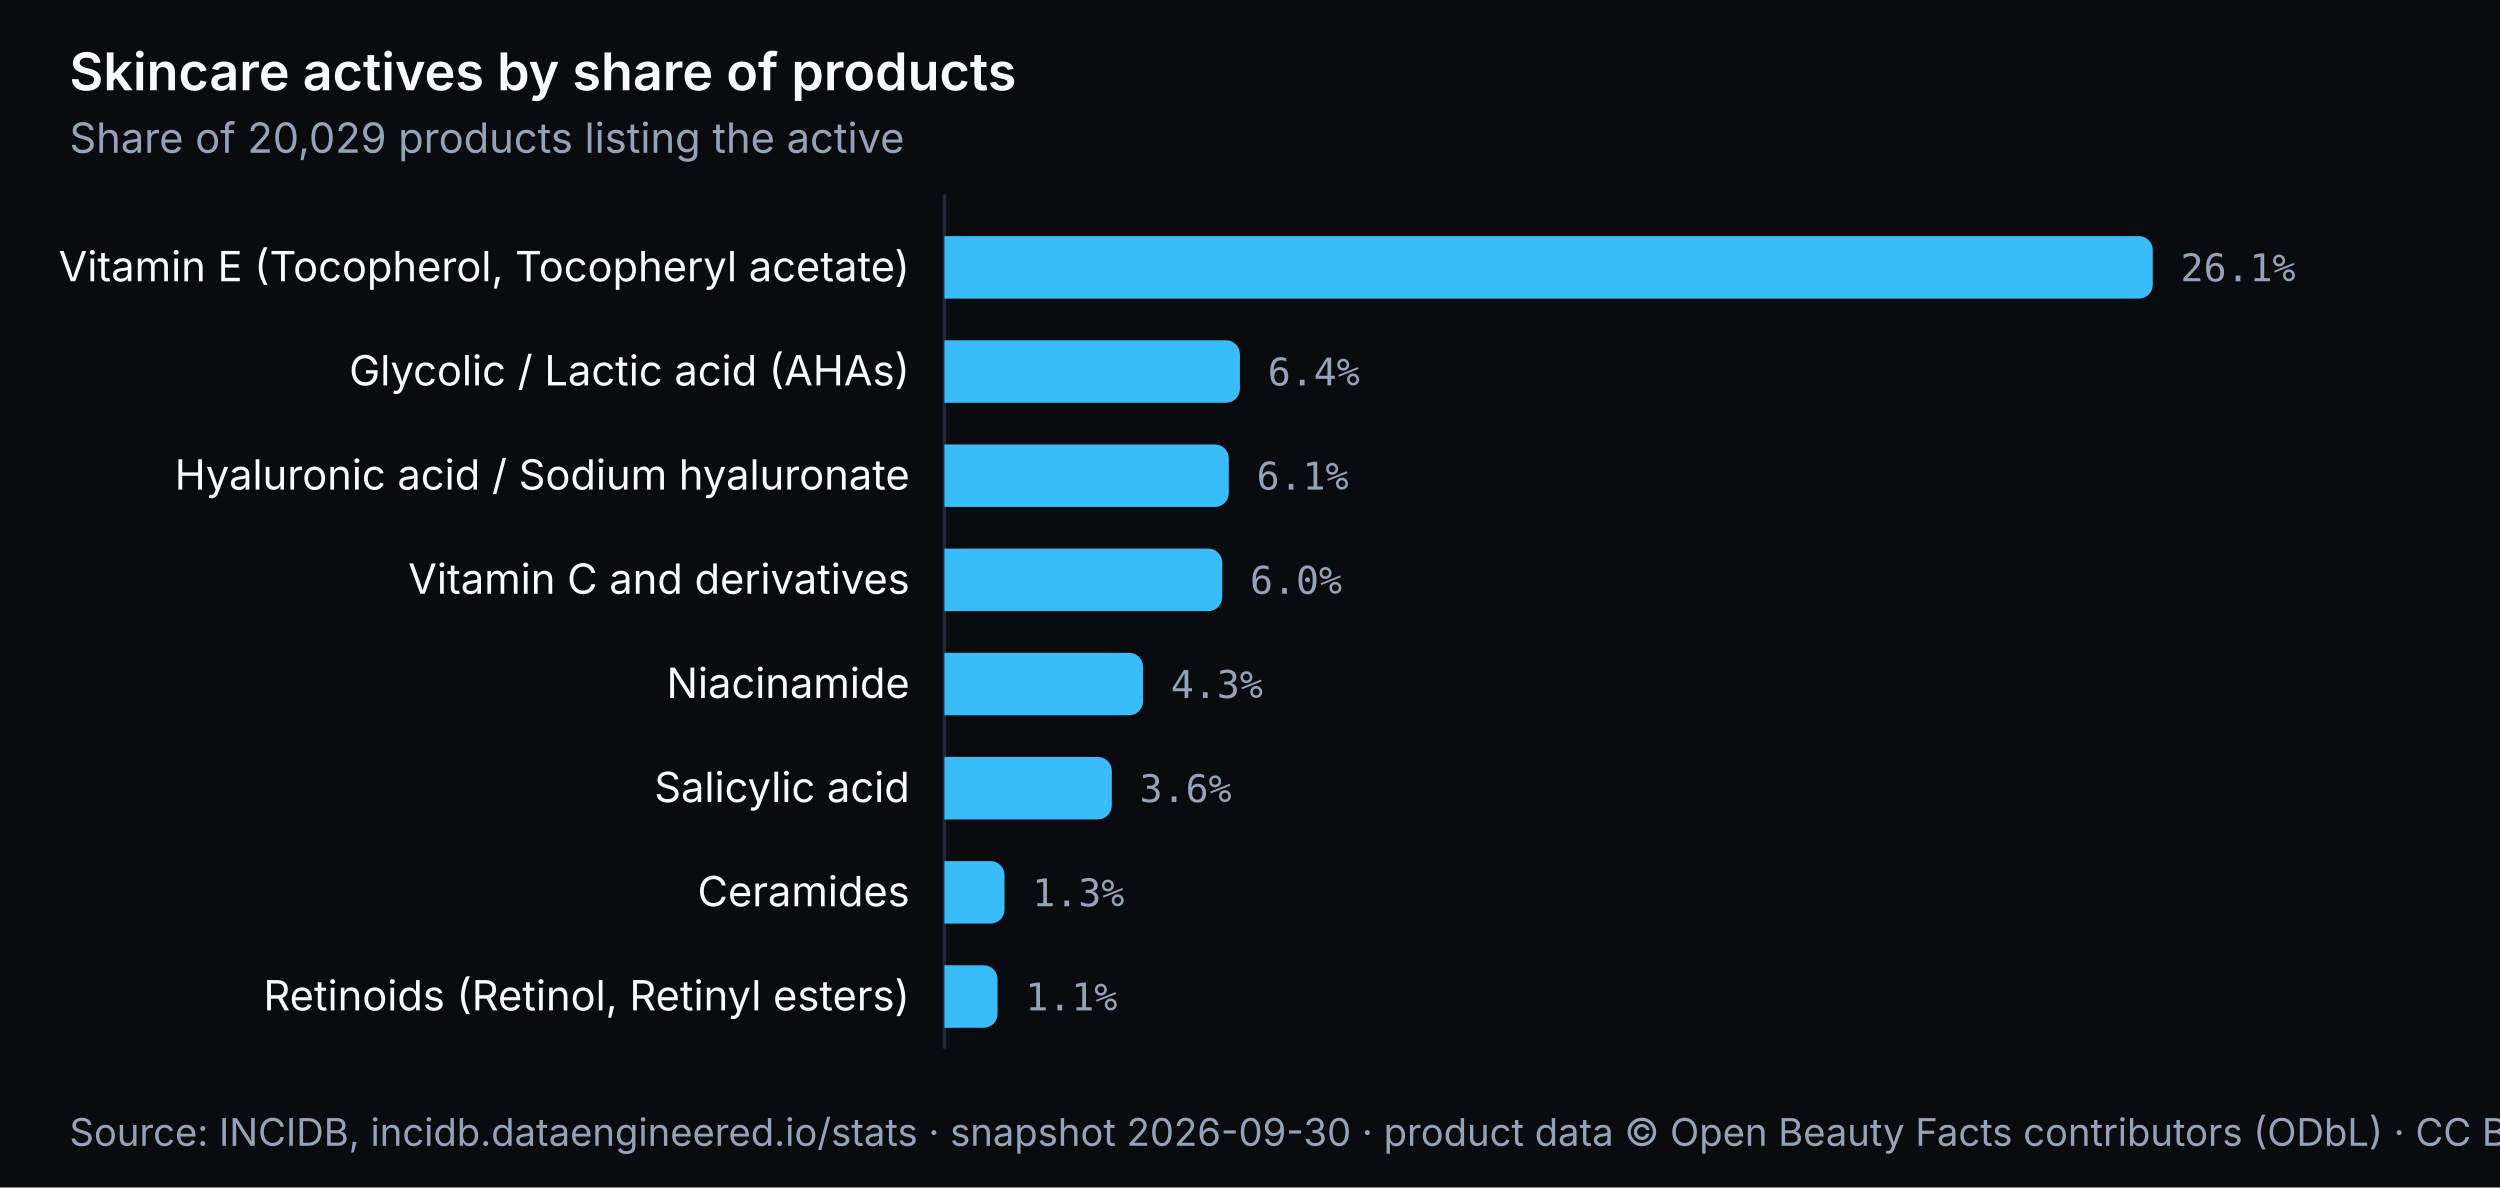
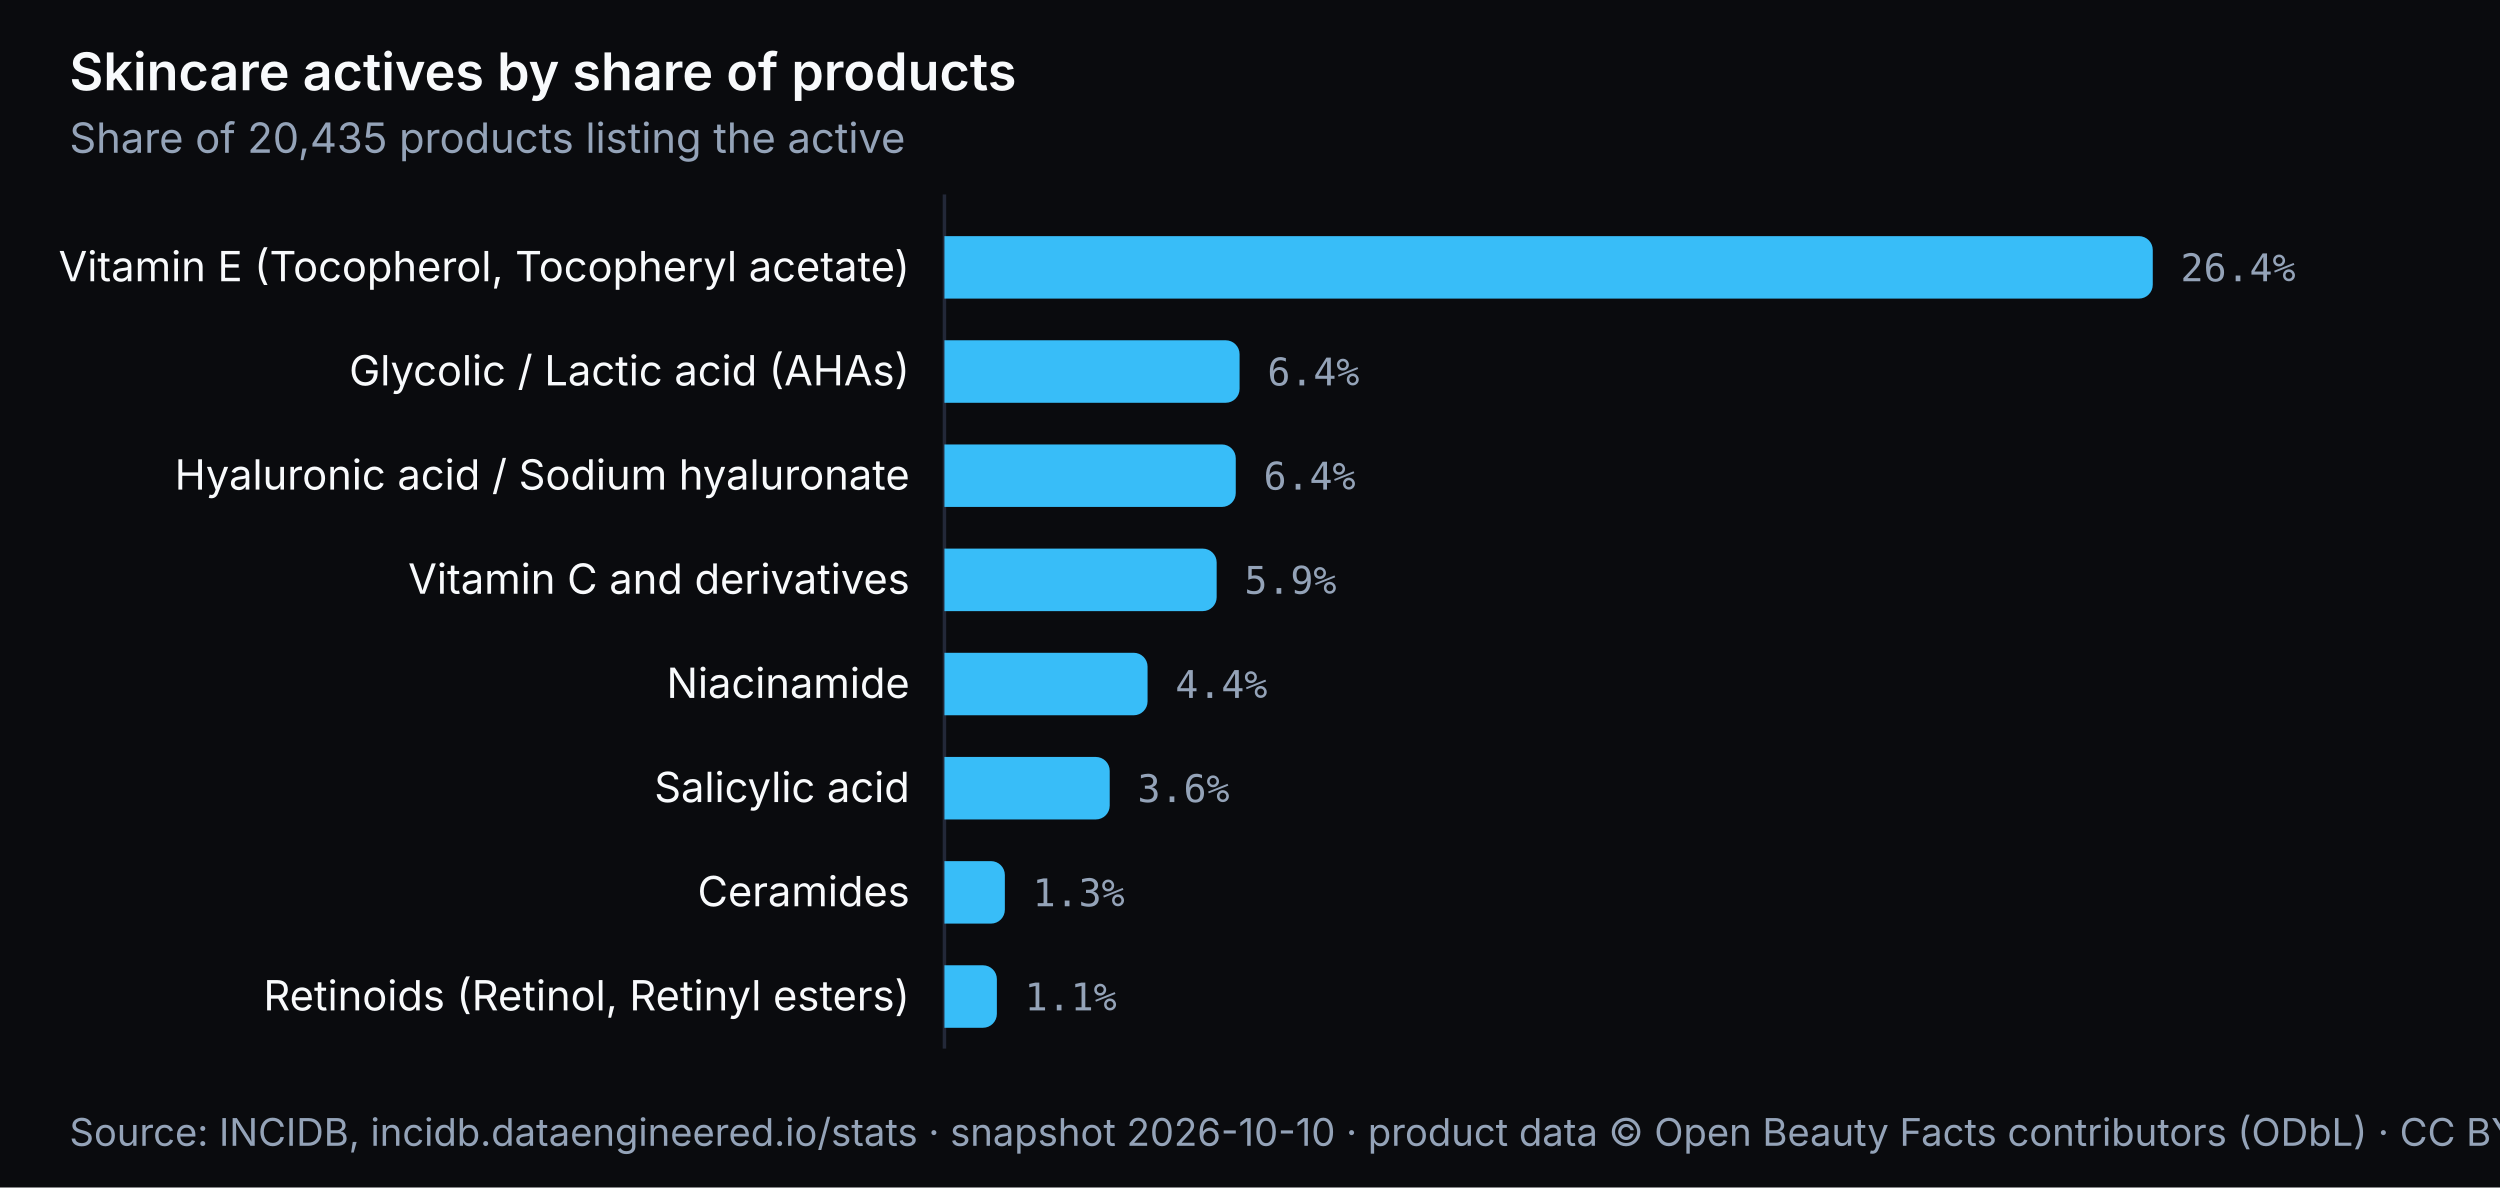
<svg xmlns="http://www.w3.org/2000/svg" viewBox="0 0 720 342" width="720" height="342" role="img" aria-labelledby="t-actives d-actives" font-family="'Space Grotesk', 'Inter', system-ui, -apple-system, 'Segoe UI', sans-serif" font-size="12">
  <rect width="720" height="342" fill="#0A0B0E" />
  <text x="20" y="26" font-size="15" font-weight="600" fill="#F8FAFC">Skincare actives by share of products</text>
-   <text x="20" y="44" font-size="12" fill="#94A3B8">Share of 20,029 products listing the active</text>
+   <text x="20" y="44" font-size="12" fill="#94A3B8">Share of 20,435 products listing the active</text>
  <line x1="272" y1="56" x2="272" y2="302" stroke="#232838" stroke-width="1" />
  <g>
    <rect x="0" y="62" width="720" height="30" fill="transparent" />
    <path d="M272 68.0 h344.0 a4 4 0 0 1 4 4 v10 a4 4 0 0 1 -4 4 h-344.0 z" fill="#38BDF8" />
    <text x="262" y="81.0" text-anchor="end" fill="#F8FAFC">Vitamin E (Tocopherol, Tocopheryl acetate)</text>
-     <text x="628.0" y="81.0" fill="#94A3B8" font-family="'JetBrains Mono', ui-monospace, Menlo, Consolas, monospace" font-size="11">26.1%</text>
+     <text x="628.0" y="81.0" fill="#94A3B8" font-family="'JetBrains Mono', ui-monospace, Menlo, Consolas, monospace" font-size="11">26.4%</text>
  </g>
  <g>
    <rect x="0" y="92" width="720" height="30" fill="transparent" />
-     <path d="M272 98.0 h81.1 a4 4 0 0 1 4 4 v10 a4 4 0 0 1 -4 4 h-81.1 z" fill="#38BDF8" />
+     <path d="M272 98.0 h81.0 a4 4 0 0 1 4 4 v10 a4 4 0 0 1 -4 4 h-81.0 z" fill="#38BDF8" />
    <text x="262" y="111.0" text-anchor="end" fill="#F8FAFC">Glycolic / Lactic acid (AHAs)</text>
-     <text x="365.1" y="111.0" fill="#94A3B8" font-family="'JetBrains Mono', ui-monospace, Menlo, Consolas, monospace" font-size="11">6.4%</text>
+     <text x="365.0" y="111.0" fill="#94A3B8" font-family="'JetBrains Mono', ui-monospace, Menlo, Consolas, monospace" font-size="11">6.4%</text>
  </g>
  <g>
    <rect x="0" y="122" width="720" height="30" fill="transparent" />
-     <path d="M272 128.0 h77.9 a4 4 0 0 1 4 4 v10 a4 4 0 0 1 -4 4 h-77.9 z" fill="#38BDF8" />
+     <path d="M272 128.0 h79.9 a4 4 0 0 1 4 4 v10 a4 4 0 0 1 -4 4 h-79.9 z" fill="#38BDF8" />
    <text x="262" y="141.0" text-anchor="end" fill="#F8FAFC">Hyaluronic acid / Sodium hyaluronate</text>
-     <text x="361.9" y="141.0" fill="#94A3B8" font-family="'JetBrains Mono', ui-monospace, Menlo, Consolas, monospace" font-size="11">6.1%</text>
+     <text x="363.9" y="141.0" fill="#94A3B8" font-family="'JetBrains Mono', ui-monospace, Menlo, Consolas, monospace" font-size="11">6.4%</text>
  </g>
  <g>
    <rect x="0" y="152" width="720" height="30" fill="transparent" />
-     <path d="M272 158.0 h76.0 a4 4 0 0 1 4 4 v10 a4 4 0 0 1 -4 4 h-76.0 z" fill="#38BDF8" />
+     <path d="M272 158.0 h74.4 a4 4 0 0 1 4 4 v10 a4 4 0 0 1 -4 4 h-74.4 z" fill="#38BDF8" />
    <text x="262" y="171.0" text-anchor="end" fill="#F8FAFC">Vitamin C and derivatives</text>
-     <text x="360.0" y="171.0" fill="#94A3B8" font-family="'JetBrains Mono', ui-monospace, Menlo, Consolas, monospace" font-size="11">6.0%</text>
+     <text x="358.4" y="171.0" fill="#94A3B8" font-family="'JetBrains Mono', ui-monospace, Menlo, Consolas, monospace" font-size="11">5.9%</text>
  </g>
  <g>
    <rect x="0" y="182" width="720" height="30" fill="transparent" />
-     <path d="M272 188.0 h53.2 a4 4 0 0 1 4 4 v10 a4 4 0 0 1 -4 4 h-53.2 z" fill="#38BDF8" />
+     <path d="M272 188.0 h54.5 a4 4 0 0 1 4 4 v10 a4 4 0 0 1 -4 4 h-54.5 z" fill="#38BDF8" />
    <text x="262" y="201.0" text-anchor="end" fill="#F8FAFC">Niacinamide</text>
-     <text x="337.2" y="201.0" fill="#94A3B8" font-family="'JetBrains Mono', ui-monospace, Menlo, Consolas, monospace" font-size="11">4.3%</text>
+     <text x="338.5" y="201.0" fill="#94A3B8" font-family="'JetBrains Mono', ui-monospace, Menlo, Consolas, monospace" font-size="11">4.4%</text>
  </g>
  <g>
    <rect x="0" y="212" width="720" height="30" fill="transparent" />
-     <path d="M272 218.0 h44.2 a4 4 0 0 1 4 4 v10 a4 4 0 0 1 -4 4 h-44.2 z" fill="#38BDF8" />
+     <path d="M272 218.0 h43.6 a4 4 0 0 1 4 4 v10 a4 4 0 0 1 -4 4 h-43.6 z" fill="#38BDF8" />
    <text x="262" y="231.0" text-anchor="end" fill="#F8FAFC">Salicylic acid</text>
-     <text x="328.2" y="231.0" fill="#94A3B8" font-family="'JetBrains Mono', ui-monospace, Menlo, Consolas, monospace" font-size="11">3.6%</text>
+     <text x="327.6" y="231.0" fill="#94A3B8" font-family="'JetBrains Mono', ui-monospace, Menlo, Consolas, monospace" font-size="11">3.6%</text>
  </g>
  <g>
    <rect x="0" y="242" width="720" height="30" fill="transparent" />
-     <path d="M272 248.0 h13.3 a4 4 0 0 1 4 4 v10 a4 4 0 0 1 -4 4 h-13.3 z" fill="#38BDF8" />
+     <path d="M272 248.0 h13.4 a4 4 0 0 1 4 4 v10 a4 4 0 0 1 -4 4 h-13.4 z" fill="#38BDF8" />
    <text x="262" y="261.0" text-anchor="end" fill="#F8FAFC">Ceramides</text>
-     <text x="297.3" y="261.0" fill="#94A3B8" font-family="'JetBrains Mono', ui-monospace, Menlo, Consolas, monospace" font-size="11">1.3%</text>
+     <text x="297.4" y="261.0" fill="#94A3B8" font-family="'JetBrains Mono', ui-monospace, Menlo, Consolas, monospace" font-size="11">1.3%</text>
  </g>
  <g>
    <rect x="0" y="272" width="720" height="30" fill="transparent" />
-     <path d="M272 278.0 h11.3 a4 4 0 0 1 4 4 v10 a4 4 0 0 1 -4 4 h-11.3 z" fill="#38BDF8" />
+     <path d="M272 278.0 h11.1 a4 4 0 0 1 4 4 v10 a4 4 0 0 1 -4 4 h-11.1 z" fill="#38BDF8" />
    <text x="262" y="291.0" text-anchor="end" fill="#F8FAFC">Retinoids (Retinol, Retinyl esters)</text>
-     <text x="295.3" y="291.0" fill="#94A3B8" font-family="'JetBrains Mono', ui-monospace, Menlo, Consolas, monospace" font-size="11">1.1%</text>
+     <text x="295.1" y="291.0" fill="#94A3B8" font-family="'JetBrains Mono', ui-monospace, Menlo, Consolas, monospace" font-size="11">1.1%</text>
  </g>
-   <text x="20" y="330" font-size="11" fill="#94A3B8">Source: INCIDB, incidb.dataengineered.io/stats · snapshot 2026-09-30 · product data © Open Beauty Facts contributors (ODbL) · CC BY 4.0</text>
+   <text x="20" y="330" font-size="11" fill="#94A3B8">Source: INCIDB, incidb.dataengineered.io/stats · snapshot 2026-10-10 · product data © Open Beauty Facts contributors (ODbL) · CC BY 4.0</text>
</svg>
